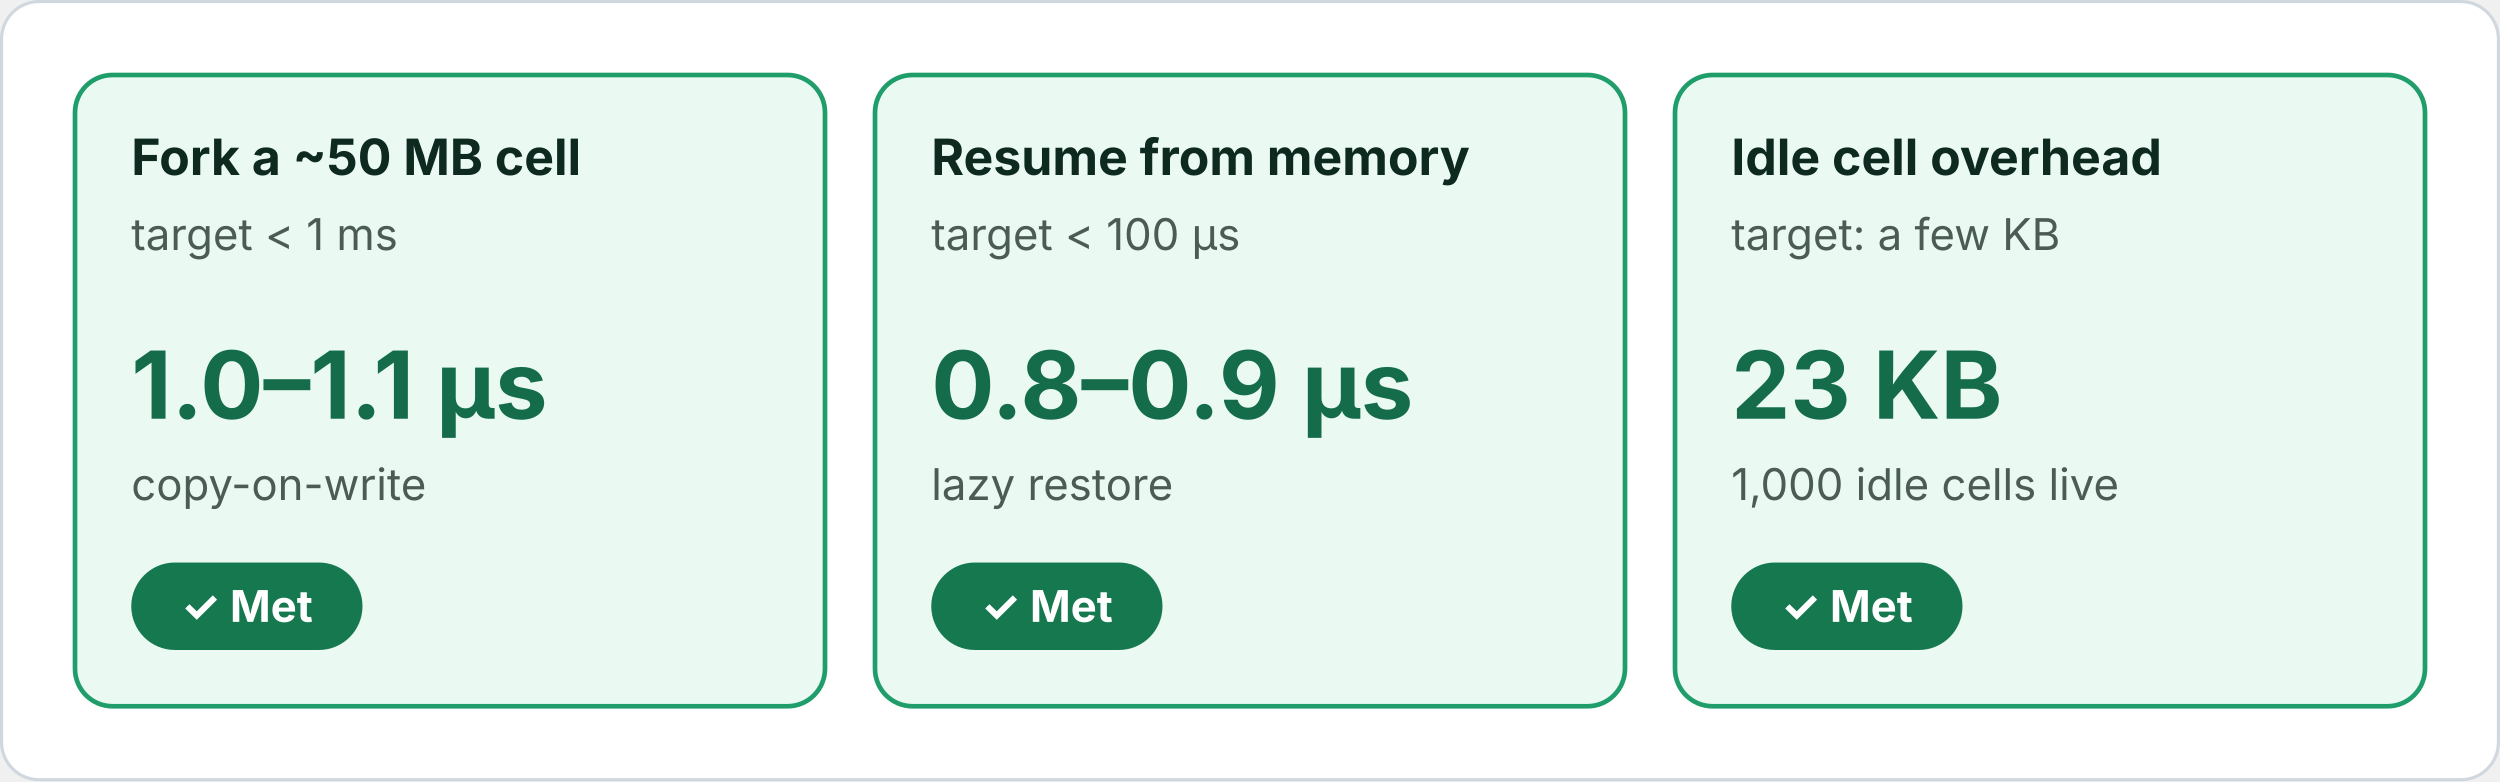
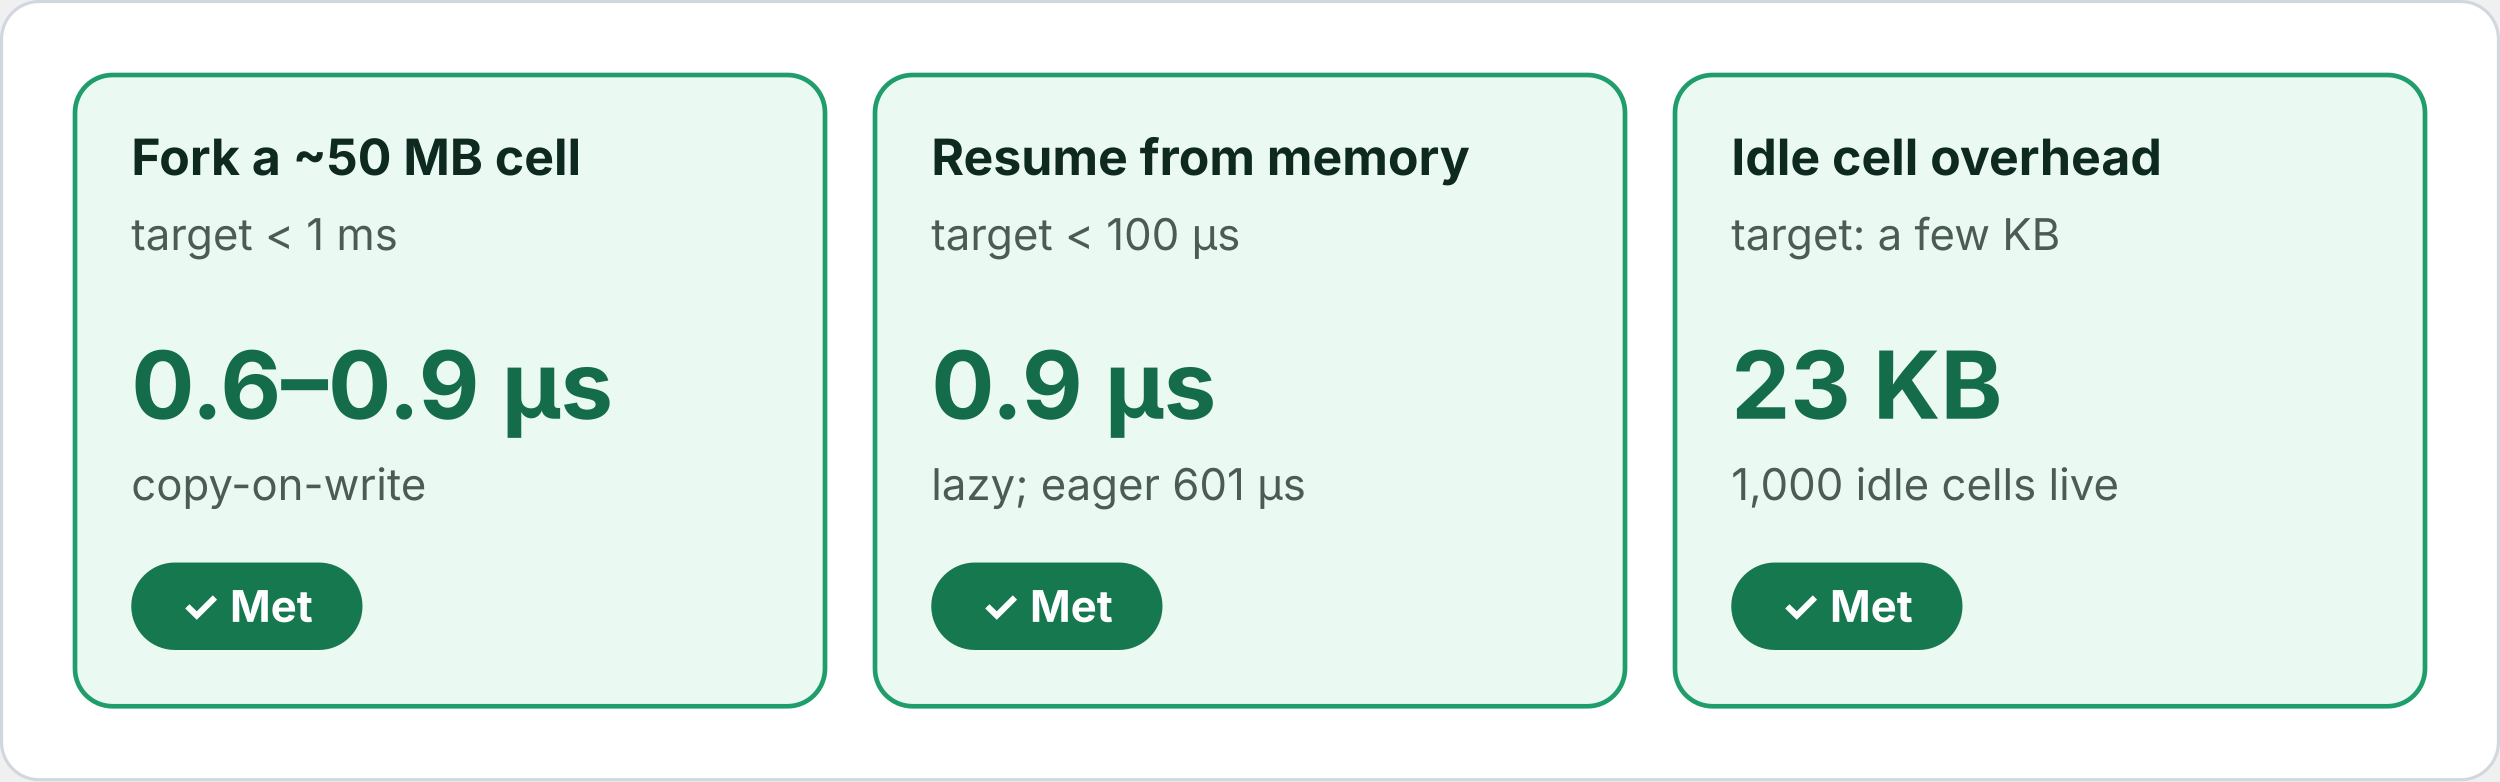
<svg xmlns="http://www.w3.org/2000/svg" viewBox="0 0 800 250" width="800" height="250" role="img" font-family="Inter, -apple-system, Segoe UI, Helvetica, Arial, sans-serif">
  <defs>
    <marker id="a" viewBox="0 0 10 10" refX="9" refY="5" markerWidth="7" markerHeight="7" orient="auto-start-reverse">
      <path d="M0 0L10 5L0 10z" fill="#57706a" />
    </marker>
  </defs>
  <rect class="bg" x="0.5" y="0.5" width="799" height="249" rx="12" fill="#ffffff" stroke="#d0d7de" />
  <rect x="24" y="24" width="240" height="202" rx="12" fill="#eafaf2" stroke="#1f9d6b" stroke-width="1.5" />
  <text x="42" y="56" font-size="16" fill="#0e2a20" font-weight="700">Fork a ~50 MB cell</text>
  <text x="42" y="80" font-size="14" fill="#4b5c55">target &lt; 1 ms</text>
-   <text x="42" y="134" font-size="30" fill="#146c4a" font-weight="700">1.0–1.1 µs</text>
+   <text x="42" y="134" font-size="30" fill="#146c4a" font-weight="700">0.6–0.9 µs</text>
  <text x="42" y="160" font-size="14" fill="#4b5c55">copy-on-write</text>
  <rect x="42" y="180" width="74" height="28" rx="14" fill="#16784f" stroke="#16784f" stroke-width="0" />
  <text x="79" y="199" font-size="14" fill="#ffffff" font-weight="700" text-anchor="middle">✓ Met</text>
  <rect x="280" y="24" width="240" height="202" rx="12" fill="#eafaf2" stroke="#1f9d6b" stroke-width="1.5" />
  <text x="298" y="56" font-size="16" fill="#0e2a20" font-weight="700">Resume from memory</text>
  <text x="298" y="80" font-size="14" fill="#4b5c55">target &lt; 100 µs</text>
-   <text x="298" y="134" font-size="30" fill="#146c4a" font-weight="700">0.8–0.9 µs</text>
-   <text x="298" y="160" font-size="14" fill="#4b5c55">lazy restore</text>
+   <text x="298" y="134" font-size="30" fill="#146c4a" font-weight="700">0.9 µs</text>
+   <text x="298" y="160" font-size="14" fill="#4b5c55">lazy; eager 601 µs</text>
  <rect x="298" y="180" width="74" height="28" rx="14" fill="#16784f" stroke="#16784f" stroke-width="0" />
  <text x="335" y="199" font-size="14" fill="#ffffff" font-weight="700" text-anchor="middle">✓ Met</text>
  <rect x="536" y="24" width="240" height="202" rx="12" fill="#eafaf2" stroke="#1f9d6b" stroke-width="1.5" />
  <text x="554" y="56" font-size="16" fill="#0e2a20" font-weight="700">Idle cell overhead</text>
  <text x="554" y="80" font-size="14" fill="#4b5c55">target: a few KB</text>
  <text x="554" y="134" font-size="30" fill="#146c4a" font-weight="700">23 KB</text>
  <text x="554" y="160" font-size="14" fill="#4b5c55">1,000 idle cells live</text>
  <rect x="554" y="180" width="74" height="28" rx="14" fill="#16784f" stroke="#16784f" stroke-width="0" />
  <text x="591" y="199" font-size="14" fill="#ffffff" font-weight="700" text-anchor="middle">✓ Met</text>
</svg>
